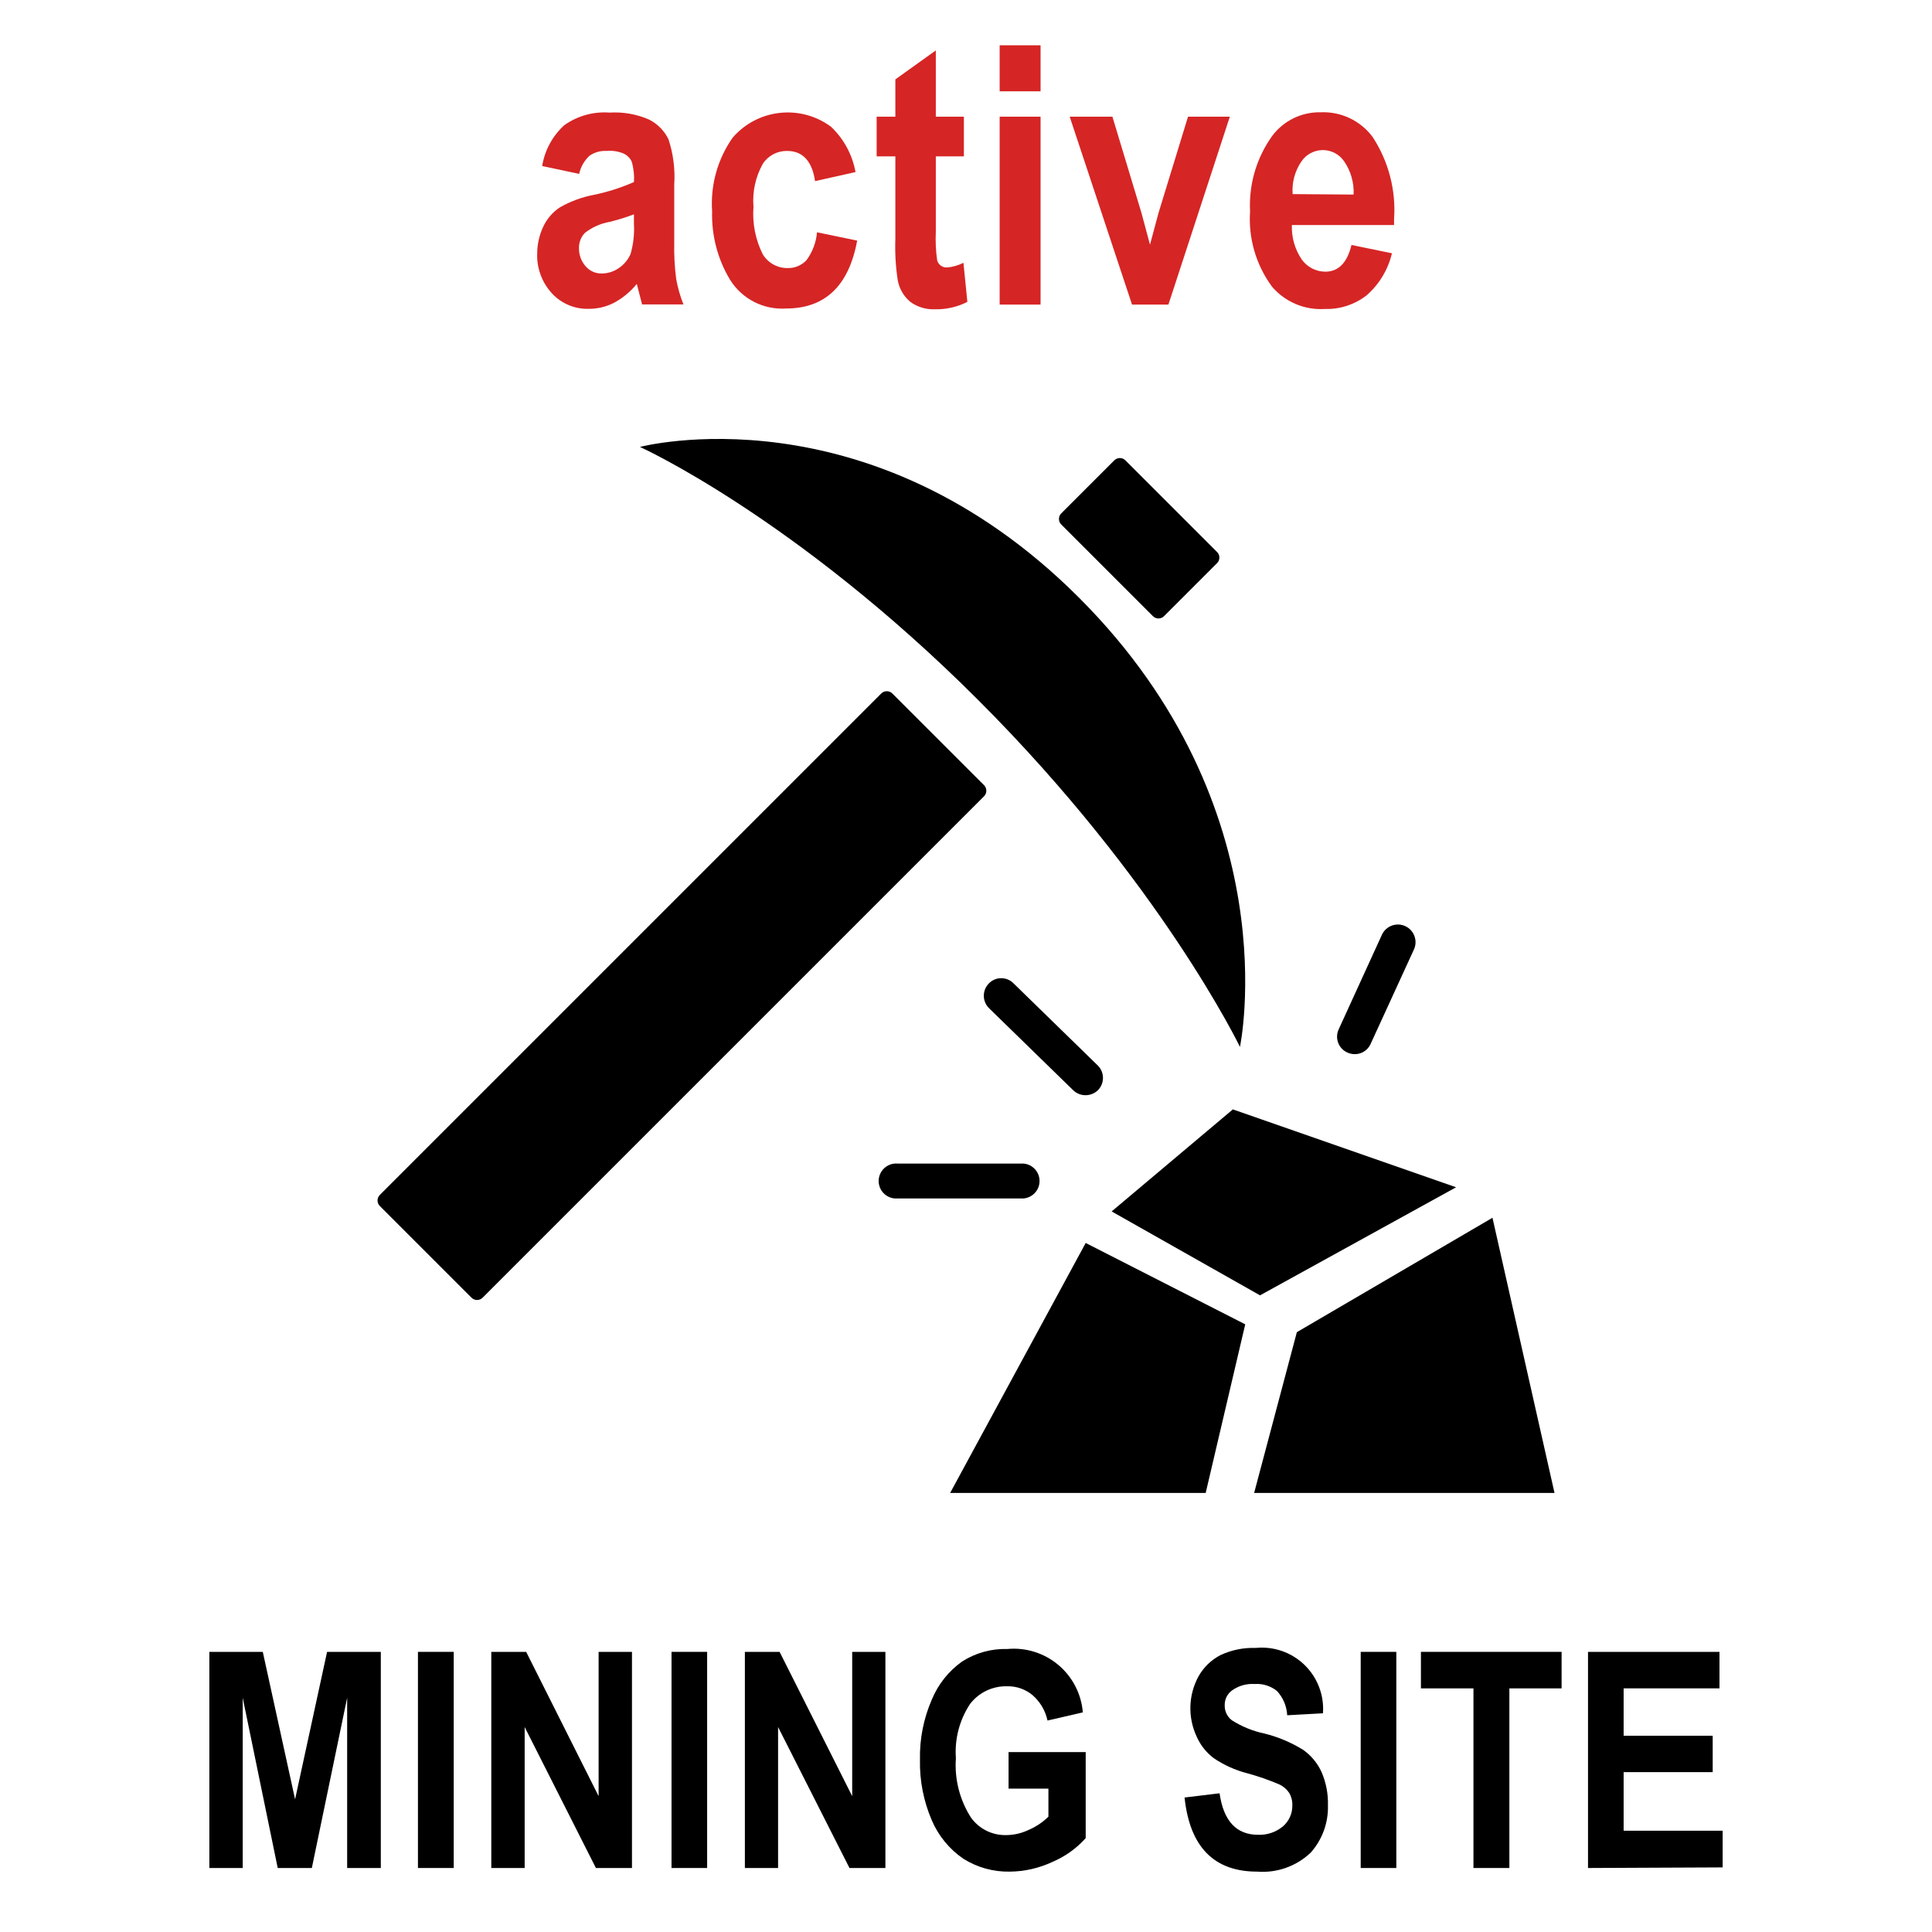
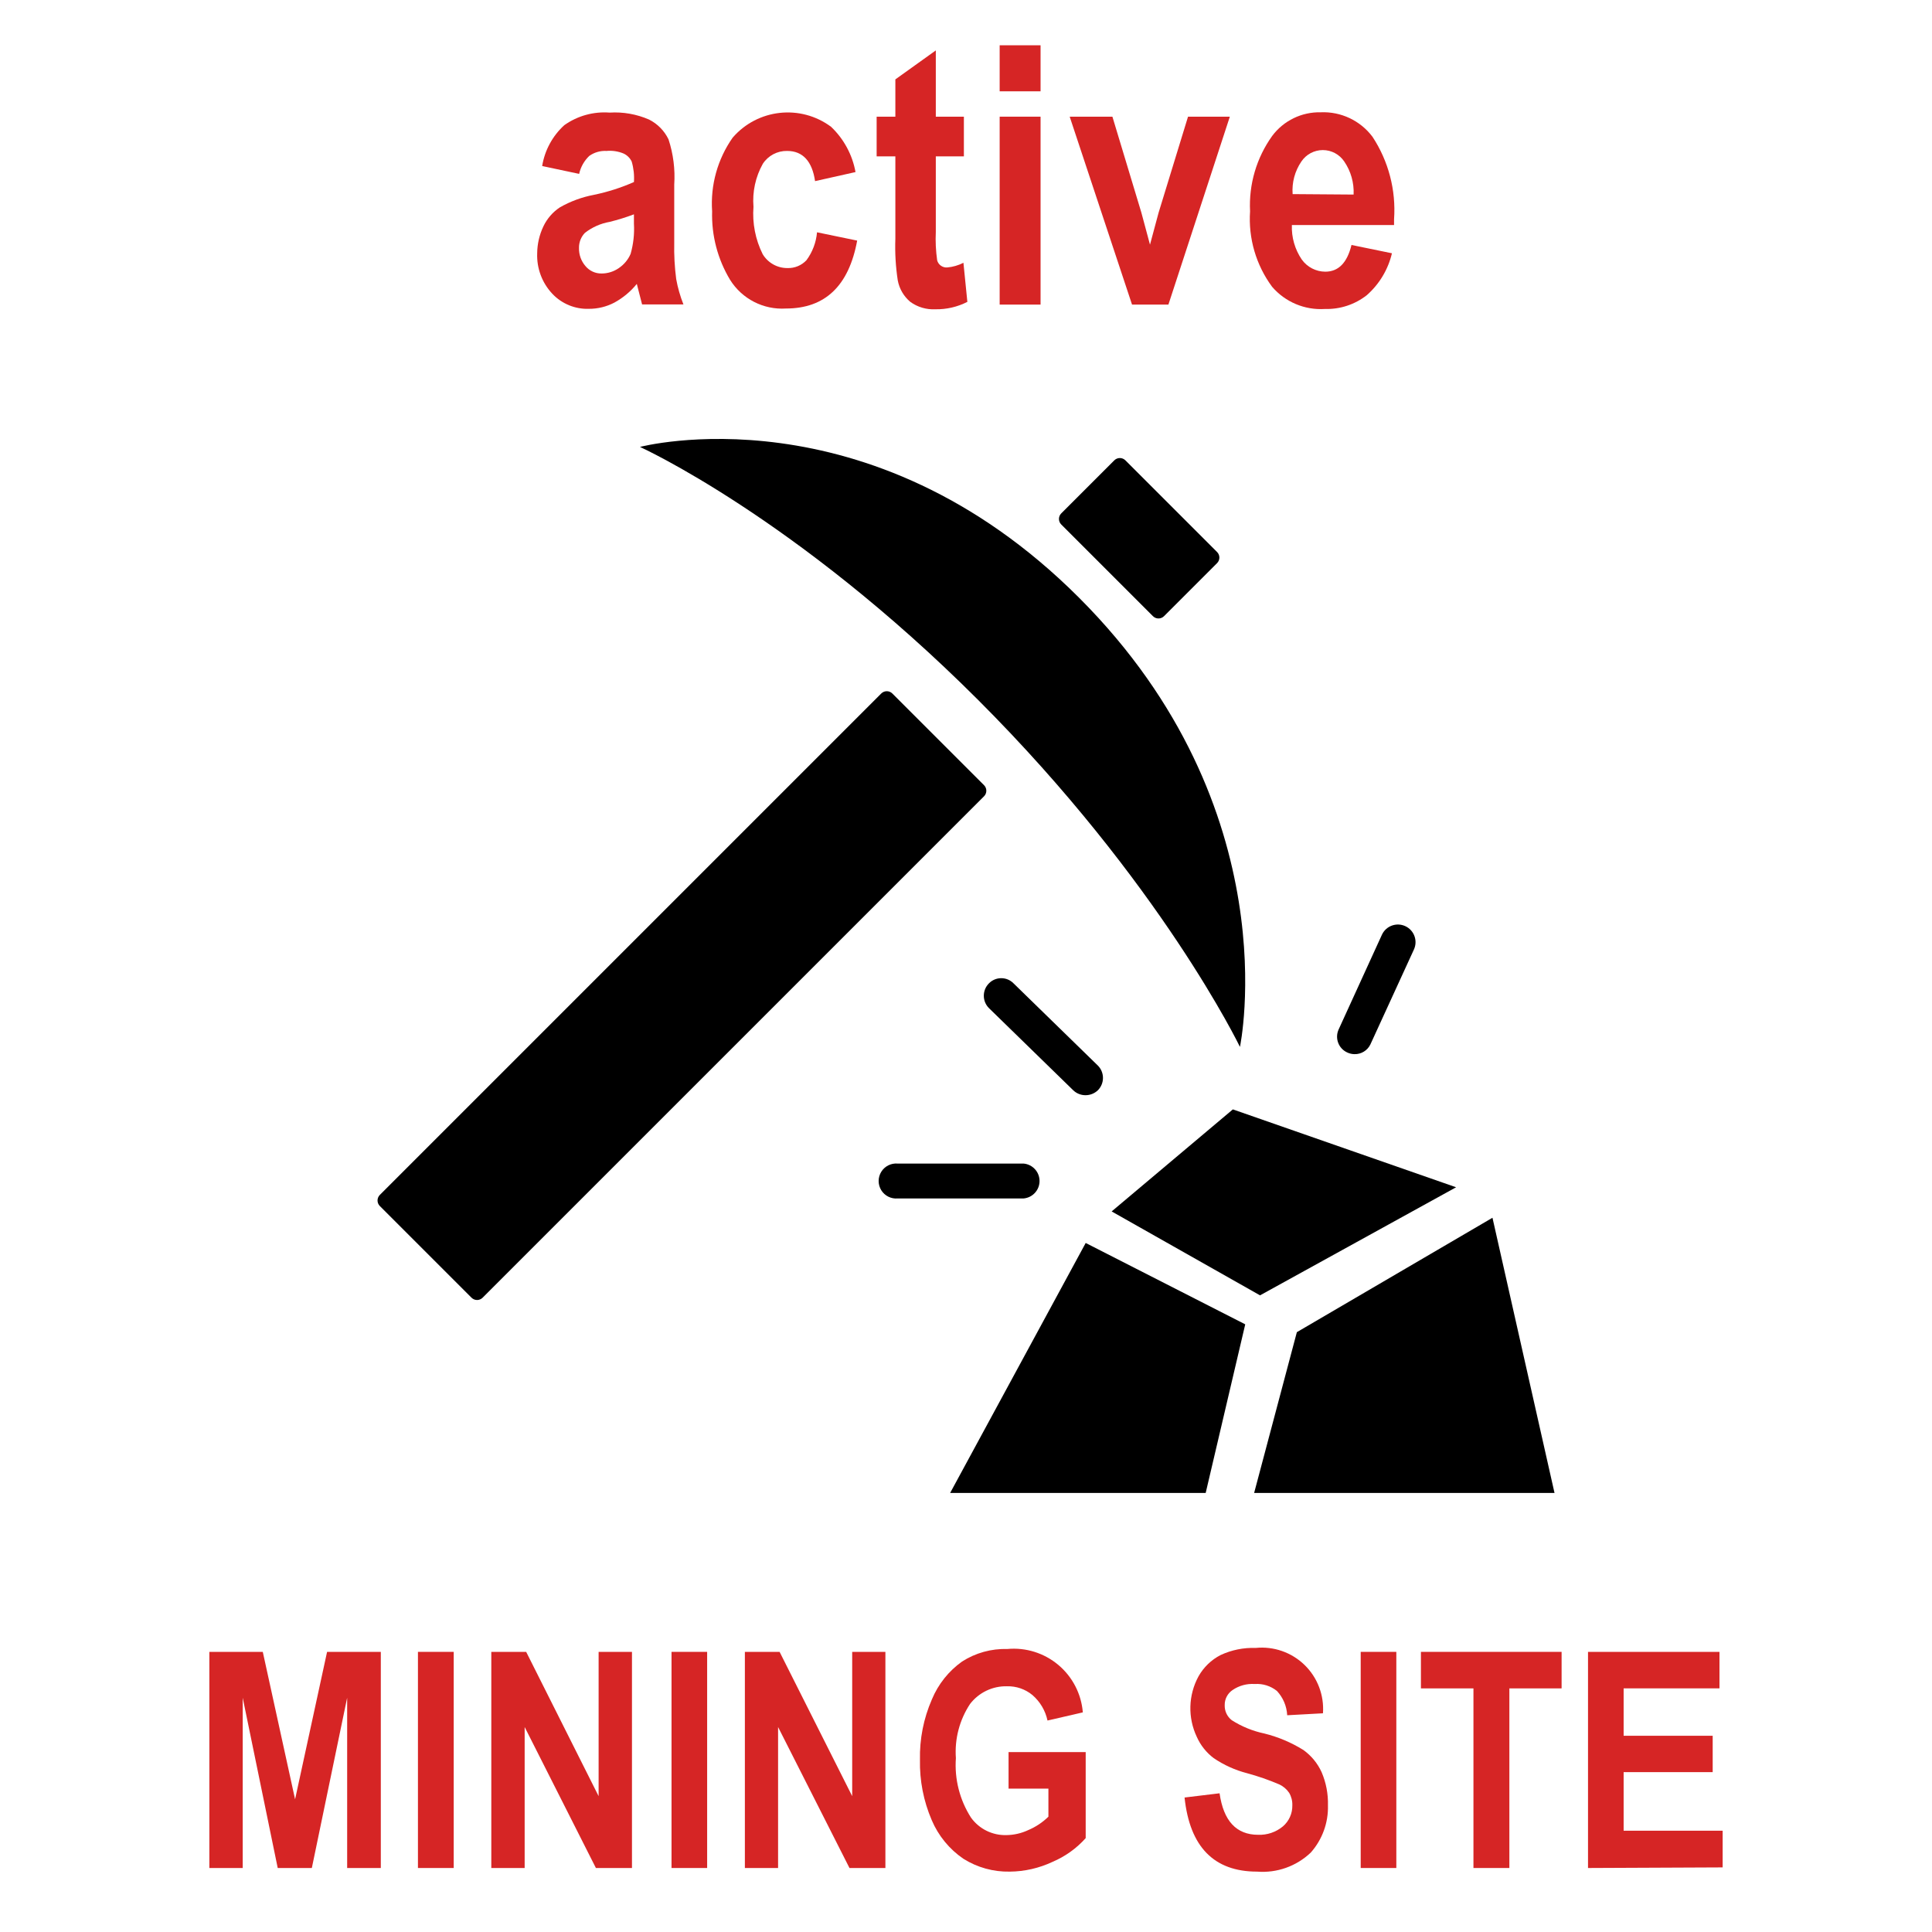
- <svg xmlns="http://www.w3.org/2000/svg" id="Layer_1" data-name="Layer 1" width="128" height="128" viewBox="0 0 128 128">
-   <defs>
-     <style>.cls-1{fill:#d62525;}</style>
+ <svg xmlns="http://www.w3.org/2000/svg" id="Layer_1" data-name="Layer 1" width="128" height="128" viewBox="0 0 128 128" version="1.1">
+   <defs id="defs1">
+     <style id="style1">.cls-1{fill:#d62525;}</style>
  </defs>
-   <rect x="40.37" y="41.95" width="9.63" height="48.02" rx="0.52" transform="translate(59.87 -12.63) rotate(45)" />
-   <rect x="70.65" y="32.66" width="9.63" height="6.01" rx="0.52" transform="translate(47.33 -42.92) rotate(45)" />
-   <path d="M42.4,29.61s15.11-4,29.1,10S82.15,69.36,82.15,69.36s-5.25-10.9-17.36-23S42.4,29.61,42.4,29.61Z" />
-   <polygon points="73.65 80.26 81.68 73.5 96.47 78.66 83.48 85.82 73.65 80.26" />
-   <polygon points="85.92 88.26 98.88 80.68 102.99 98.91 83.09 98.91 85.92 88.26" />
-   <polygon points="82.5 87.74 79.88 98.91 62.95 98.91 71.93 82.35 82.5 87.74" />
-   <path d="M67.82,79.4H59.48a1.16,1.16,0,1,1,0-2.31h8.34a1.16,1.16,0,0,1,0,2.31Z" />
-   <path d="M71.91,72.56a1.17,1.17,0,0,1-.81-.33l-5.58-5.44a1.16,1.16,0,0,1,0-1.64,1.14,1.14,0,0,1,1.63,0l5.59,5.45a1.16,1.16,0,0,1,0,1.63A1.18,1.18,0,0,1,71.91,72.56Z" />
-   <path d="M89.74,69.84a1.16,1.16,0,0,1-.48-.11,1.15,1.15,0,0,1-.57-1.53l2.87-6.28a1.16,1.16,0,0,1,2.11,1l-2.88,6.28A1.14,1.14,0,0,1,89.74,69.84Z" />
-   <path class="cls-1" d="M38.37,11.52,35.92,11a4.67,4.67,0,0,1,1.47-2.71,4.59,4.59,0,0,1,3-.83A5.67,5.67,0,0,1,43,7.92a2.86,2.86,0,0,1,1.29,1.31,7.94,7.94,0,0,1,.38,3l0,3.85a15.81,15.81,0,0,0,.13,2.41,8.82,8.82,0,0,0,.48,1.68H42.54l-.35-1.36a5,5,0,0,1-1.49,1.24,3.6,3.6,0,0,1-1.68.41,3.18,3.18,0,0,1-2.43-1,3.7,3.7,0,0,1-1-2.67A4.23,4.23,0,0,1,36,15a3.11,3.11,0,0,1,1.09-1.26,7.26,7.26,0,0,1,2.25-.83A13.17,13.17,0,0,0,42,12.06a3.87,3.87,0,0,0-.15-1.36,1.11,1.11,0,0,0-.54-.53A2.38,2.38,0,0,0,40.18,10a1.8,1.8,0,0,0-1.14.33A2.35,2.35,0,0,0,38.37,11.52ZM42,14.2a14.19,14.19,0,0,1-1.61.5,3.7,3.7,0,0,0-1.64.73,1.4,1.4,0,0,0-.39,1,1.76,1.76,0,0,0,.43,1.2,1.36,1.36,0,0,0,1.07.49A2,2,0,0,0,41,17.76a2.17,2.17,0,0,0,.78-.94,6.07,6.07,0,0,0,.22-2Z" />
-   <path class="cls-1" d="M56.68,11.4,54,12c-.19-1.31-.81-2-1.85-2a1.88,1.88,0,0,0-1.61.85,5,5,0,0,0-.62,2.85,6,6,0,0,0,.61,3.14,1.9,1.9,0,0,0,1.64.92,1.65,1.65,0,0,0,1.26-.52,3.64,3.64,0,0,0,.7-1.85l2.66.55q-.83,4.5-4.72,4.5a4.06,4.06,0,0,1-3.7-1.9A8.32,8.32,0,0,1,47.18,14a7.59,7.59,0,0,1,1.36-4.88,4.82,4.82,0,0,1,6.52-.72A5.49,5.49,0,0,1,56.68,11.4Z" />
-   <path class="cls-1" d="M63.86,7.73v2.63H62v5a10,10,0,0,0,.09,1.89.64.64,0,0,0,.66.47,2.91,2.91,0,0,0,1.08-.31L64.09,20a4.48,4.48,0,0,1-2.12.49A2.6,2.6,0,0,1,60.31,20a2.44,2.44,0,0,1-.83-1.42,14.69,14.69,0,0,1-.16-2.77V10.36H58.08V7.73h1.24V5.26L62,3.34V7.73Z" />
-   <path class="cls-1" d="M66.23,6.05V3h2.71V6.05Zm0,14.13V7.73h2.71V20.18Z" />
-   <path class="cls-1" d="M75,20.18,70.87,7.73H73.7l1.92,6.36.57,2.12.57-2.12,1.95-6.36h2.77L77.41,20.18Z" />
-   <path class="cls-1" d="M89.54,16.23l2.68.55a5.33,5.33,0,0,1-1.67,2.78,4.29,4.29,0,0,1-2.77.91A4.25,4.25,0,0,1,84.28,19,7.55,7.55,0,0,1,82.82,14a7.89,7.89,0,0,1,1.47-5A3.9,3.9,0,0,1,87.5,7.44a4.07,4.07,0,0,1,3.43,1.62,8.82,8.82,0,0,1,1.43,5.47v.38H85.59a3.8,3.8,0,0,0,.66,2.29A1.93,1.93,0,0,0,87.8,18C88.67,18,89.25,17.42,89.54,16.23Zm.14-3.34a3.59,3.59,0,0,0-.62-2.19,1.71,1.71,0,0,0-2.84,0,3.38,3.38,0,0,0-.58,2.16Z" />
-   <path d="M13.87,123.76V109.44h3.54l2.14,9.77,2.12-9.77h3.56v14.32H23V112.48l-2.34,11.28H18.4l-2.32-11.28v11.28Z" />
-   <path d="M27.69,123.76V109.44h2.37v14.32Z" />
-   <path d="M32.55,123.76V109.44h2.31l4.8,9.56v-9.56h2.21v14.32H39.48l-4.72-9.34v9.34Z" />
-   <path d="M44.49,123.76V109.44h2.36v14.32Z" />
-   <path d="M49.35,123.76V109.44h2.3L56.46,119v-9.56h2.2v14.32H56.28l-4.73-9.34v9.34Z" />
-   <path d="M66.82,118.5v-2.42h5.11v5.7a6.18,6.18,0,0,1-2.19,1.57,6.79,6.79,0,0,1-2.84.65,5.56,5.56,0,0,1-3.07-.85,5.88,5.88,0,0,1-2.1-2.56,9.6,9.6,0,0,1-.78-4,9.48,9.48,0,0,1,.79-4,5.83,5.83,0,0,1,2-2.51,5.28,5.28,0,0,1,3-.83,4.59,4.59,0,0,1,5,4.2l-2.34.54a3.08,3.08,0,0,0-1-1.69,2.54,2.54,0,0,0-1.68-.58,3,3,0,0,0-2.45,1.17,5.75,5.75,0,0,0-.94,3.59,6.45,6.45,0,0,0,1,3.94,2.79,2.79,0,0,0,2.35,1.16,3.5,3.5,0,0,0,1.44-.33,4.3,4.3,0,0,0,1.34-.89V118.5Z" />
-   <path d="M78.48,119.09l2.32-.28c.26,1.83,1.11,2.75,2.56,2.75A2.42,2.42,0,0,0,85,121a1.79,1.79,0,0,0,.62-1.39,1.53,1.53,0,0,0-.21-.83,1.6,1.6,0,0,0-.66-.56,16.21,16.21,0,0,0-2.13-.74,7.1,7.1,0,0,1-2.21-1,3.59,3.59,0,0,1-1.12-1.41,4.42,4.42,0,0,1,.11-4,3.53,3.53,0,0,1,1.47-1.42,5.08,5.08,0,0,1,2.32-.47,4.06,4.06,0,0,1,4.46,4.33l-2.37.13a2.55,2.55,0,0,0-.68-1.61,2.11,2.11,0,0,0-1.47-.46,2.32,2.32,0,0,0-1.47.4,1.18,1.18,0,0,0-.52,1,1.21,1.21,0,0,0,.47,1,6.52,6.52,0,0,0,2.16.88,9,9,0,0,1,2.58,1.09,3.69,3.69,0,0,1,1.21,1.47,5.23,5.23,0,0,1,.42,2.2,4.52,4.52,0,0,1-1.14,3.13A4.62,4.62,0,0,1,83.29,124Q79,124,78.48,119.09Z" />
-   <path d="M90.15,123.76V109.44h2.36v14.32Z" />
-   <path d="M97.62,123.76v-11.9H94.14v-2.42h9.32v2.42H100v11.9Z" />
-   <path d="M105.21,123.76V109.44h8.71v2.42h-6.35V115h5.9v2.41h-5.9v3.88h6.56v2.43Z" />
+   <rect x="40.37" y="41.95" width="9.63" height="48.02" rx="0.52" transform="translate(59.87 -12.63) rotate(45)" id="rect1" />
+   <rect x="70.65" y="32.66" width="9.63" height="6.01" rx="0.52" transform="translate(47.33 -42.92) rotate(45)" id="rect2" />
+   <path d="M42.4,29.61s15.11-4,29.1,10S82.15,69.36,82.15,69.36s-5.25-10.9-17.36-23S42.4,29.61,42.4,29.61Z" id="path2" />
+   <polygon points="73.65 80.26 81.68 73.5 96.47 78.66 83.48 85.82 73.65 80.26" id="polygon2" />
+   <polygon points="85.92 88.26 98.88 80.68 102.99 98.91 83.09 98.91 85.92 88.26" id="polygon3" />
+   <polygon points="82.5 87.74 79.88 98.91 62.95 98.91 71.93 82.35 82.5 87.74" id="polygon4" />
+   <path d="M67.82,79.4H59.48a1.16,1.16,0,1,1,0-2.31h8.34a1.16,1.16,0,0,1,0,2.31Z" id="path4" />
+   <path d="M71.91,72.56a1.17,1.17,0,0,1-.81-.33l-5.58-5.44a1.16,1.16,0,0,1,0-1.64,1.14,1.14,0,0,1,1.63,0l5.59,5.45a1.16,1.16,0,0,1,0,1.63A1.18,1.18,0,0,1,71.91,72.56Z" id="path5" />
+   <path d="M89.74,69.84a1.16,1.16,0,0,1-.48-.11,1.15,1.15,0,0,1-.57-1.53l2.87-6.28a1.16,1.16,0,0,1,2.11,1l-2.88,6.28A1.14,1.14,0,0,1,89.74,69.84Z" id="path6" />
+   <path class="cls-1" d="M38.37,11.52,35.92,11a4.67,4.67,0,0,1,1.47-2.71,4.59,4.59,0,0,1,3-.83A5.67,5.67,0,0,1,43,7.92a2.86,2.86,0,0,1,1.29,1.31,7.94,7.94,0,0,1,.38,3l0,3.85a15.81,15.81,0,0,0,.13,2.41,8.82,8.82,0,0,0,.48,1.68H42.54l-.35-1.36a5,5,0,0,1-1.49,1.24,3.6,3.6,0,0,1-1.68.41,3.18,3.18,0,0,1-2.43-1,3.7,3.7,0,0,1-1-2.67A4.23,4.23,0,0,1,36,15a3.11,3.11,0,0,1,1.09-1.26,7.26,7.26,0,0,1,2.25-.83A13.17,13.17,0,0,0,42,12.06a3.87,3.87,0,0,0-.15-1.36,1.11,1.11,0,0,0-.54-.53A2.38,2.38,0,0,0,40.18,10a1.8,1.8,0,0,0-1.14.33A2.35,2.35,0,0,0,38.37,11.52ZM42,14.2a14.19,14.19,0,0,1-1.61.5,3.7,3.7,0,0,0-1.64.73,1.4,1.4,0,0,0-.39,1,1.76,1.76,0,0,0,.43,1.2,1.36,1.36,0,0,0,1.07.49A2,2,0,0,0,41,17.76a2.17,2.17,0,0,0,.78-.94,6.07,6.07,0,0,0,.22-2Z" id="path7" />
+   <path class="cls-1" d="M56.68,11.4,54,12c-.19-1.31-.81-2-1.85-2a1.88,1.88,0,0,0-1.61.85,5,5,0,0,0-.62,2.85,6,6,0,0,0,.61,3.14,1.9,1.9,0,0,0,1.64.92,1.65,1.65,0,0,0,1.26-.52,3.64,3.64,0,0,0,.7-1.85l2.66.55q-.83,4.5-4.72,4.5a4.06,4.06,0,0,1-3.7-1.9A8.32,8.32,0,0,1,47.18,14a7.59,7.59,0,0,1,1.36-4.88,4.82,4.82,0,0,1,6.52-.72A5.49,5.49,0,0,1,56.68,11.4Z" id="path8" />
+   <path class="cls-1" d="M63.86,7.73v2.63H62v5a10,10,0,0,0,.09,1.89.64.64,0,0,0,.66.47,2.91,2.91,0,0,0,1.08-.31L64.09,20a4.48,4.48,0,0,1-2.12.49A2.6,2.6,0,0,1,60.31,20a2.44,2.44,0,0,1-.83-1.42,14.69,14.69,0,0,1-.16-2.77V10.36H58.08V7.73h1.24V5.26L62,3.34V7.73Z" id="path9" />
+   <path class="cls-1" d="M66.23,6.05V3h2.71V6.05Zm0,14.13V7.73h2.71V20.18Z" id="path10" />
+   <path class="cls-1" d="M75,20.18,70.87,7.73H73.7l1.92,6.36.57,2.12.57-2.12,1.95-6.36h2.77L77.41,20.18Z" id="path11" />
+   <path class="cls-1" d="M89.54,16.23l2.68.55a5.33,5.33,0,0,1-1.67,2.78,4.29,4.29,0,0,1-2.77.91A4.25,4.25,0,0,1,84.28,19,7.55,7.55,0,0,1,82.82,14a7.89,7.89,0,0,1,1.47-5A3.9,3.9,0,0,1,87.5,7.44a4.07,4.07,0,0,1,3.43,1.62,8.82,8.82,0,0,1,1.43,5.47v.38H85.59a3.8,3.8,0,0,0,.66,2.29A1.93,1.93,0,0,0,87.8,18C88.67,18,89.25,17.42,89.54,16.23Zm.14-3.34a3.59,3.59,0,0,0-.62-2.19,1.71,1.71,0,0,0-2.84,0,3.38,3.38,0,0,0-.58,2.16Z" id="path12" />
+   <path d="M13.87,123.76V109.44h3.54l2.14,9.77,2.12-9.77h3.56v14.32H23V112.48l-2.34,11.28H18.4l-2.32-11.28v11.28Z" id="path13" style="fill:#d62525;fill-opacity:1" />
+   <path d="M27.69,123.76V109.44h2.37v14.32Z" id="path14" style="fill:#d62525;fill-opacity:1" />
+   <path d="M32.55,123.76V109.44h2.31l4.8,9.56v-9.56h2.21v14.32H39.48l-4.72-9.34v9.34Z" id="path15" style="fill:#d62525;fill-opacity:1" />
+   <path d="M44.49,123.76V109.44h2.36v14.32Z" id="path16" style="fill:#d62525;fill-opacity:1" />
+   <path d="M49.35,123.76V109.44h2.3L56.46,119v-9.56h2.2v14.32H56.28l-4.73-9.34v9.34Z" id="path17" style="fill:#d62525;fill-opacity:1" />
+   <path d="M66.82,118.5v-2.42h5.11v5.7a6.18,6.18,0,0,1-2.19,1.57,6.79,6.79,0,0,1-2.84.65,5.56,5.56,0,0,1-3.07-.85,5.88,5.88,0,0,1-2.1-2.56,9.6,9.6,0,0,1-.78-4,9.48,9.48,0,0,1,.79-4,5.83,5.83,0,0,1,2-2.51,5.28,5.28,0,0,1,3-.83,4.59,4.59,0,0,1,5,4.2l-2.34.54a3.08,3.08,0,0,0-1-1.69,2.54,2.54,0,0,0-1.68-.58,3,3,0,0,0-2.45,1.17,5.75,5.75,0,0,0-.94,3.59,6.45,6.45,0,0,0,1,3.94,2.79,2.79,0,0,0,2.35,1.16,3.5,3.5,0,0,0,1.44-.33,4.3,4.3,0,0,0,1.34-.89V118.5Z" id="path18" style="fill:#d62525;fill-opacity:1" />
+   <path d="M78.48,119.09l2.32-.28c.26,1.83,1.11,2.75,2.56,2.75A2.42,2.42,0,0,0,85,121a1.79,1.79,0,0,0,.62-1.39,1.53,1.53,0,0,0-.21-.83,1.6,1.6,0,0,0-.66-.56,16.21,16.21,0,0,0-2.13-.74,7.1,7.1,0,0,1-2.21-1,3.59,3.59,0,0,1-1.12-1.41,4.42,4.42,0,0,1,.11-4,3.53,3.53,0,0,1,1.47-1.42,5.08,5.08,0,0,1,2.32-.47,4.06,4.06,0,0,1,4.46,4.33l-2.37.13a2.55,2.55,0,0,0-.68-1.61,2.11,2.11,0,0,0-1.47-.46,2.32,2.32,0,0,0-1.47.4,1.18,1.18,0,0,0-.52,1,1.21,1.21,0,0,0,.47,1,6.52,6.52,0,0,0,2.16.88,9,9,0,0,1,2.58,1.09,3.69,3.69,0,0,1,1.21,1.47,5.23,5.23,0,0,1,.42,2.2,4.52,4.52,0,0,1-1.14,3.13A4.62,4.62,0,0,1,83.29,124Q79,124,78.48,119.09Z" id="path19" style="fill:#d62525;fill-opacity:1" />
+   <path d="M90.15,123.76V109.44h2.36v14.32Z" id="path20" style="fill:#d62525;fill-opacity:1" />
+   <path d="M97.62,123.76v-11.9H94.14v-2.42h9.32v2.42H100v11.9Z" id="path21" style="fill:#d62525;fill-opacity:1" />
+   <path d="M105.21,123.76V109.44h8.71v2.42h-6.35V115h5.9v2.41h-5.9v3.88h6.56v2.43Z" id="path22" style="fill:#d62525;fill-opacity:1" />
</svg>
